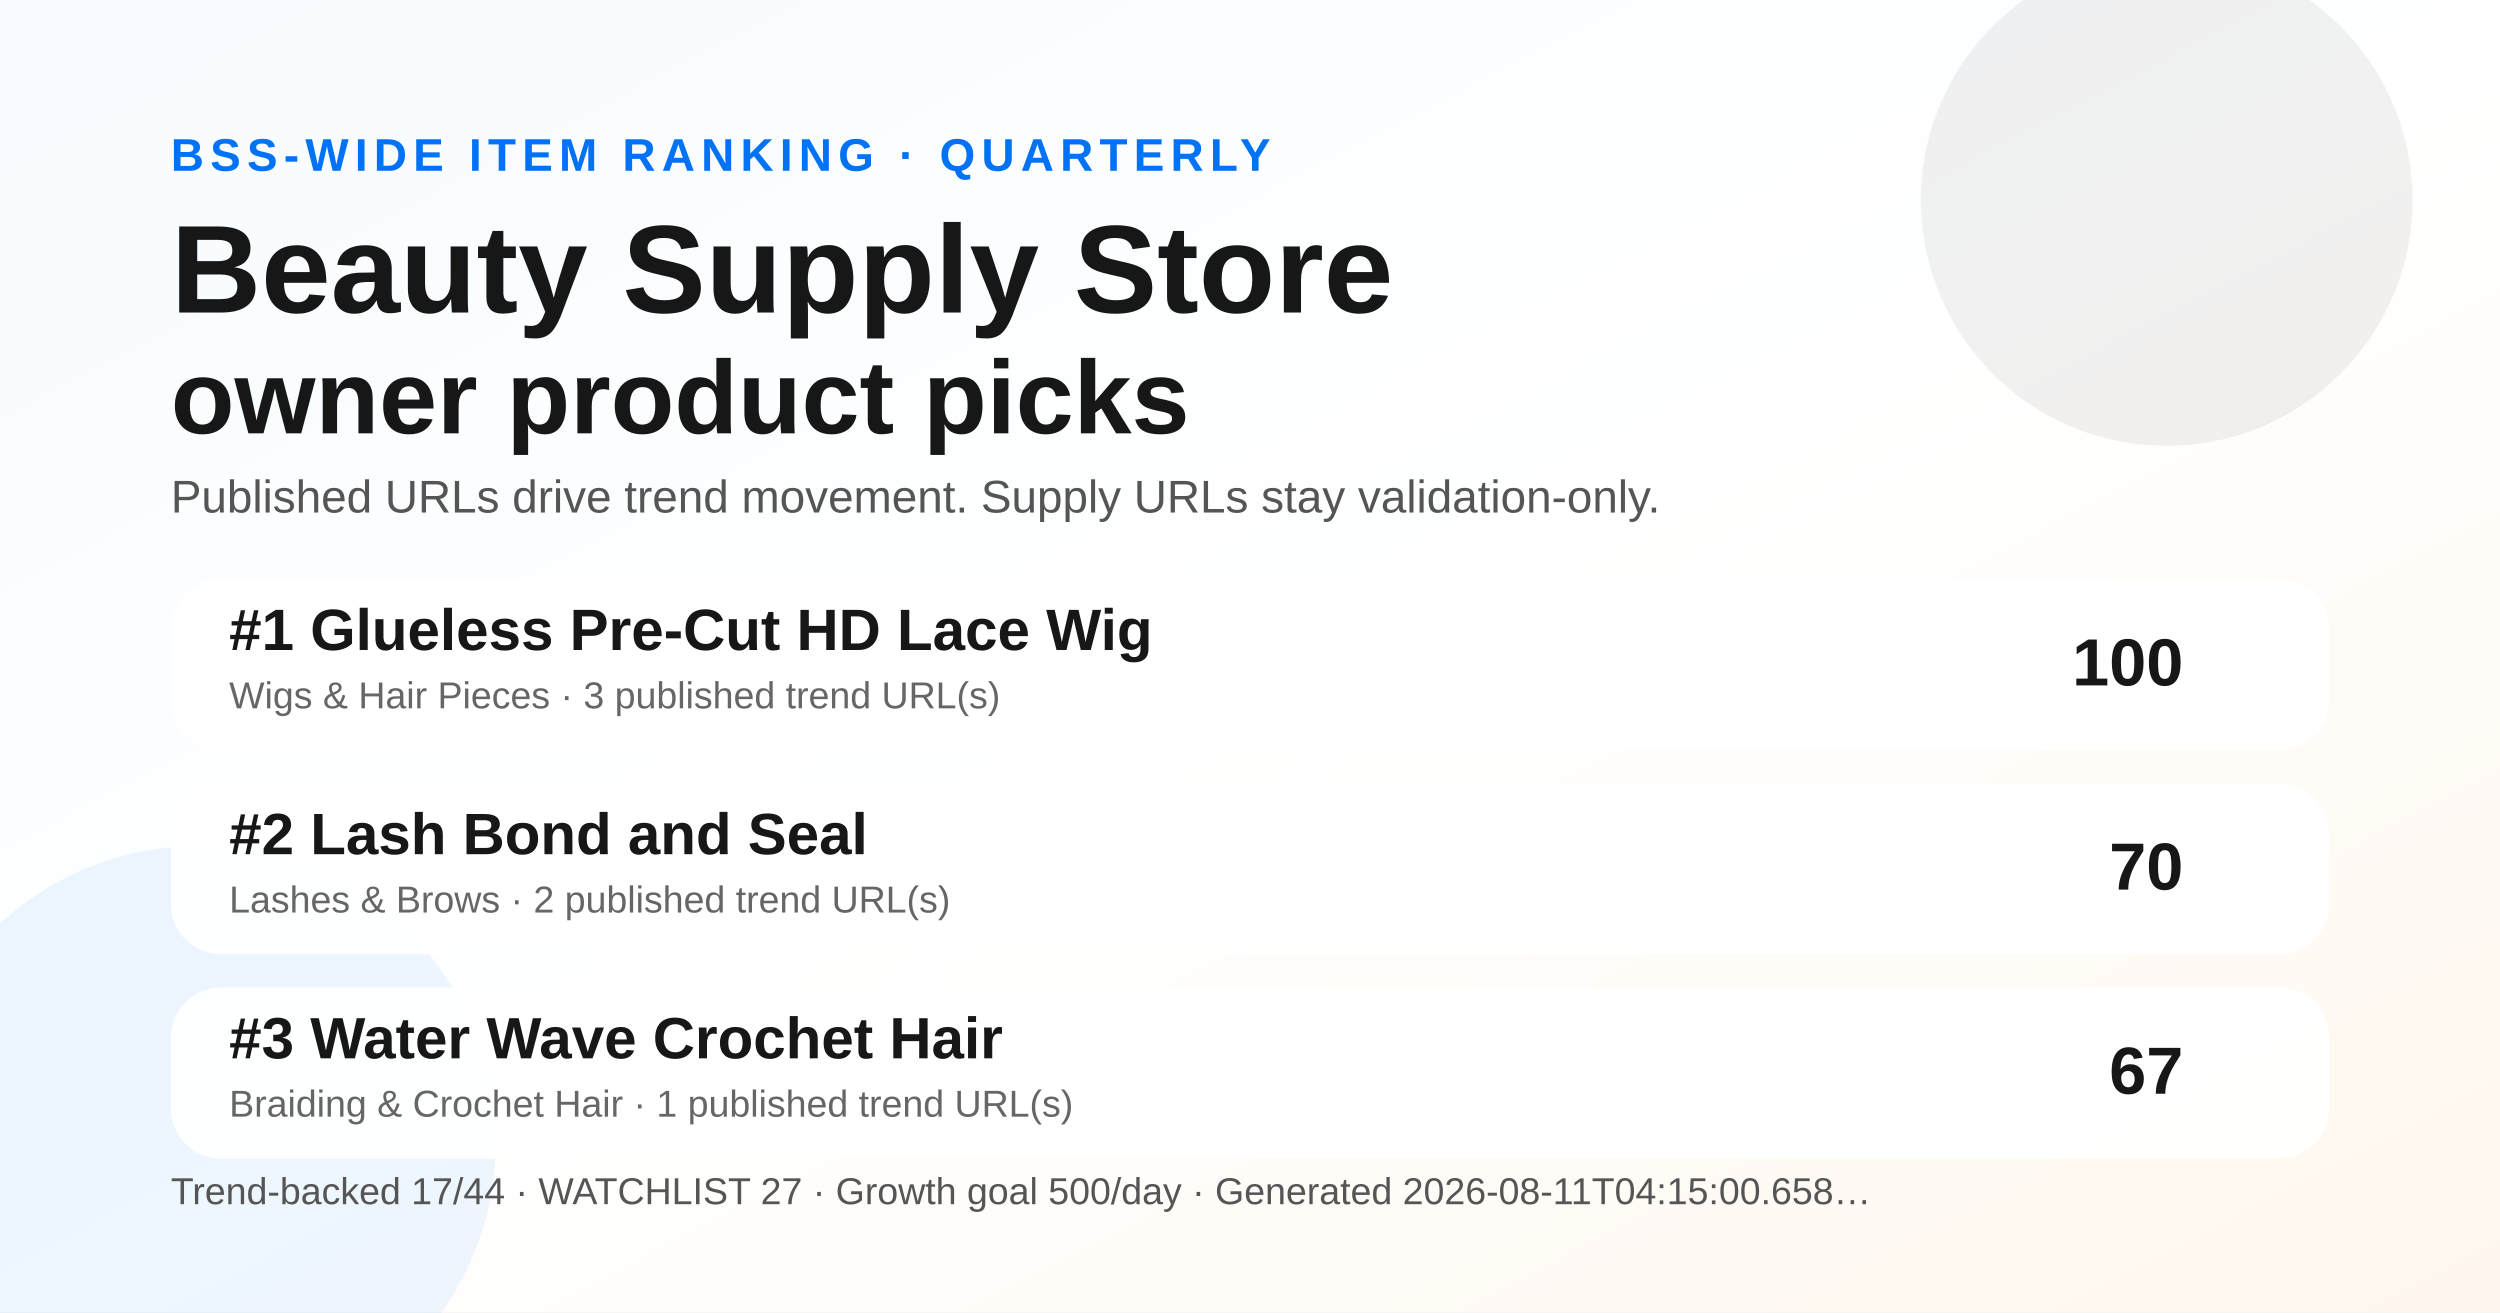
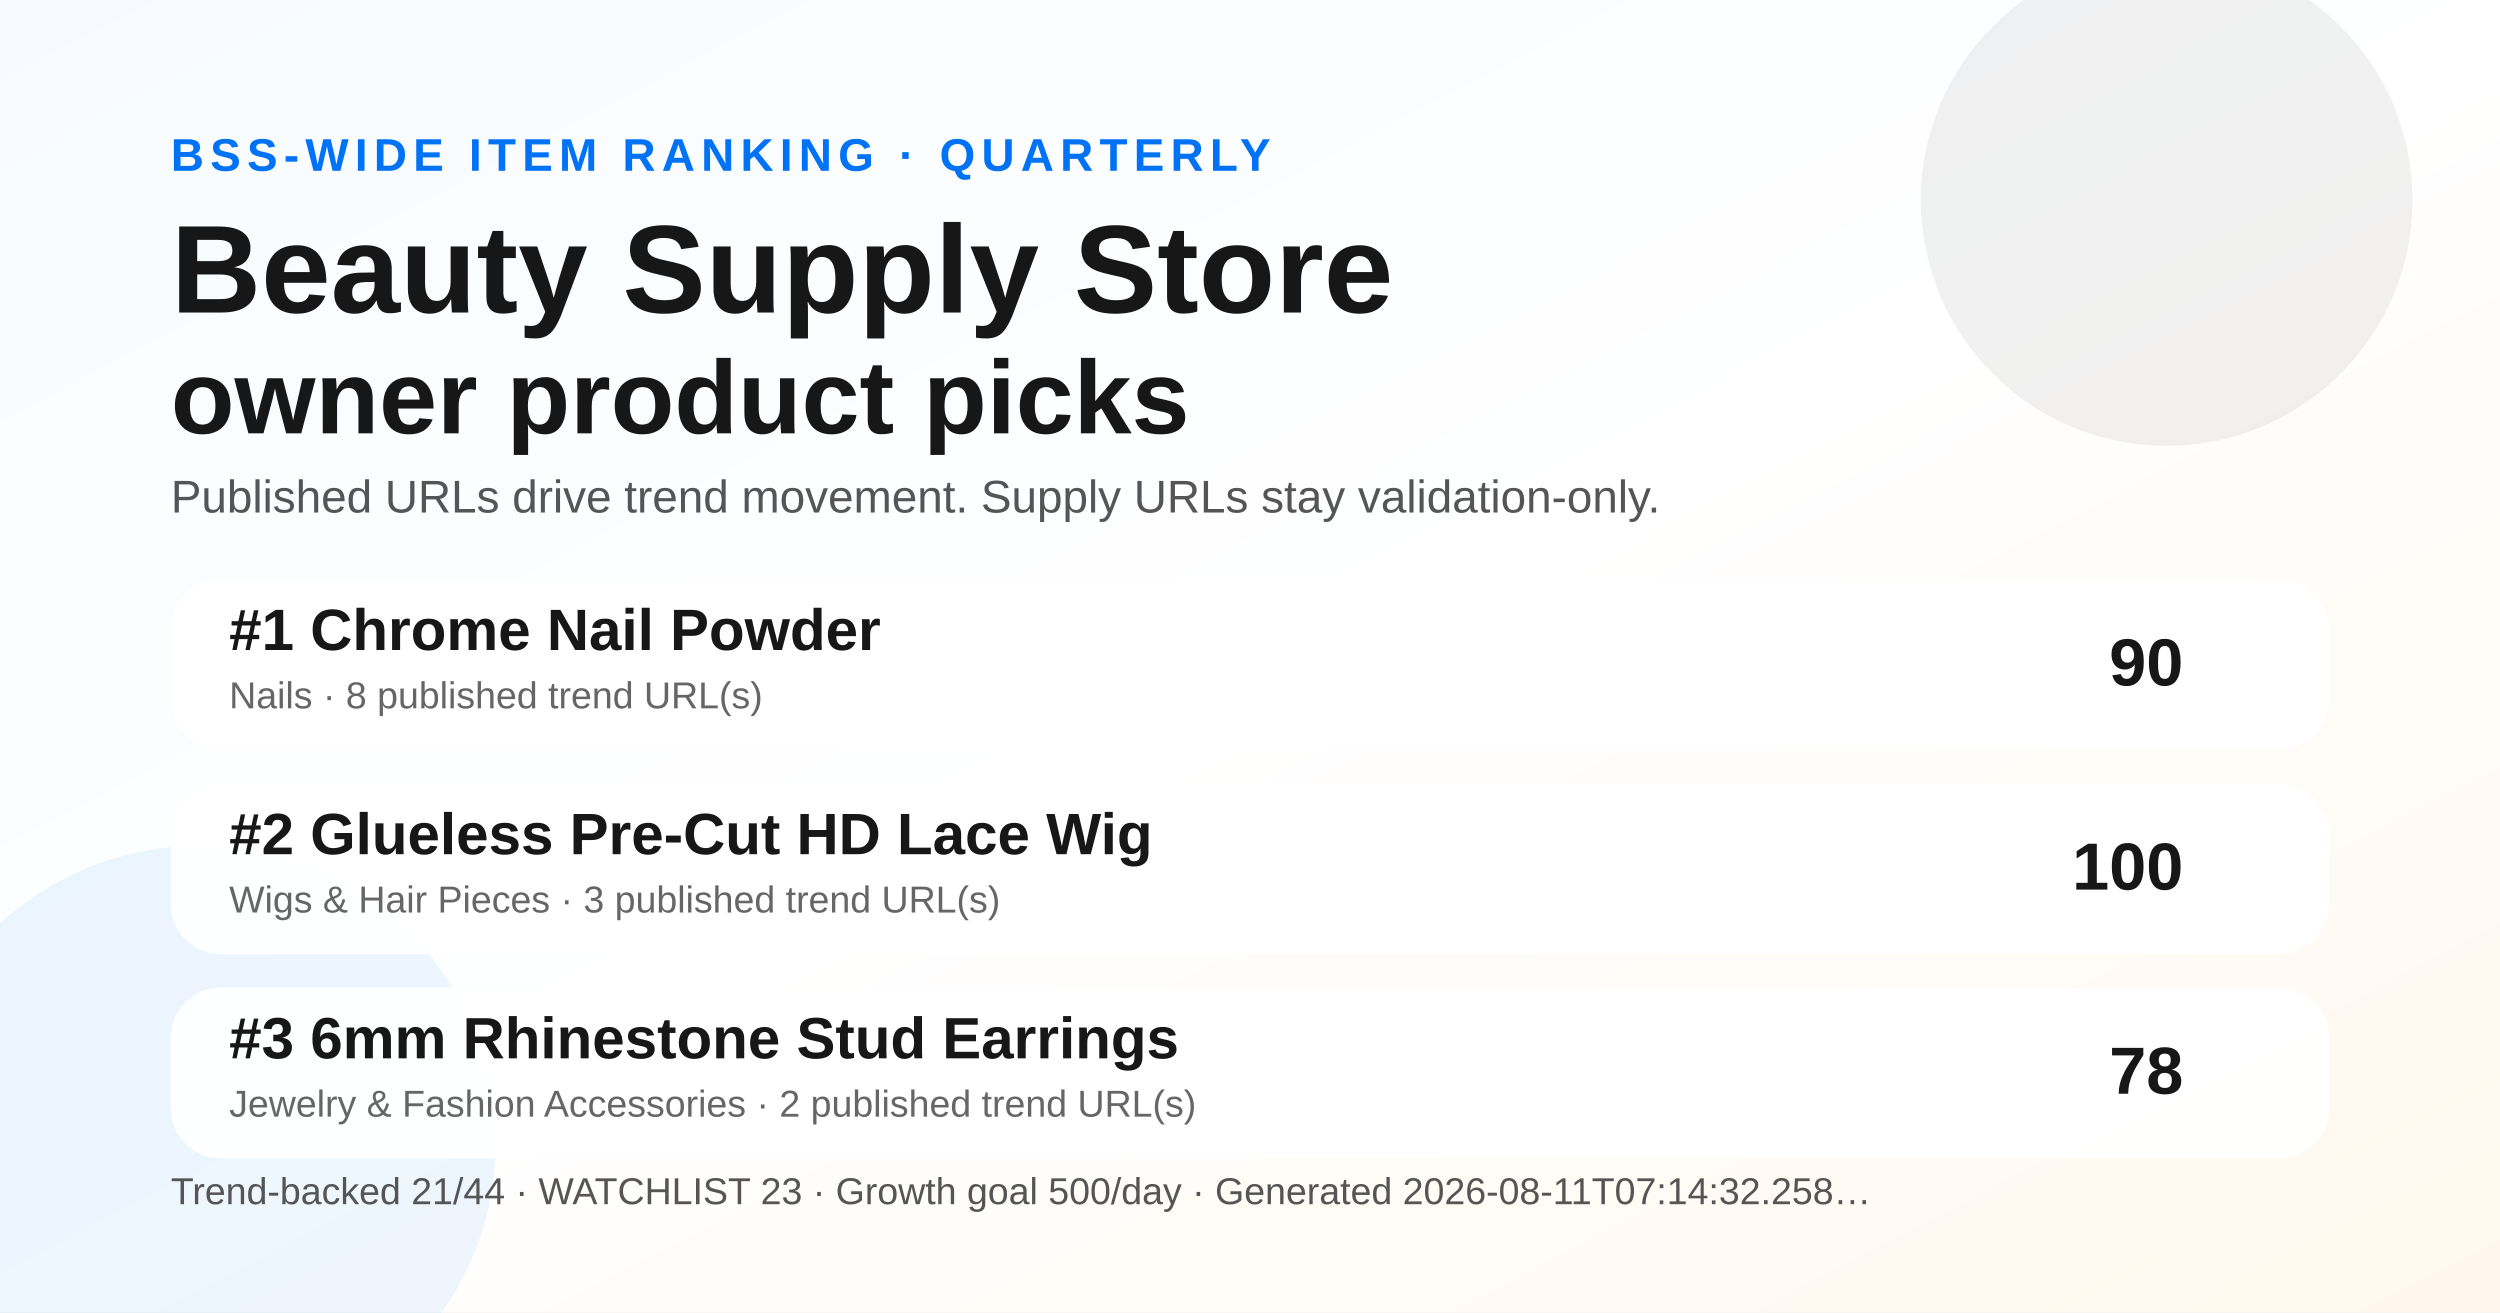
<svg xmlns="http://www.w3.org/2000/svg" width="1200" height="630" viewBox="0 0 1200 630" role="img" aria-label="Quarterly BSS Trend Ranking social preview">
  <defs>
    <linearGradient id="bg" x1="0" y1="0" x2="1" y2="1">
      <stop offset="0" stop-color="#f7fbff" />
      <stop offset="0.52" stop-color="#ffffff" />
      <stop offset="1" stop-color="#fff7ed" />
    </linearGradient>
  </defs>
  <rect width="1200" height="630" fill="url(#bg)" />
  <circle cx="1040" cy="96" r="118" fill="#171717" opacity="0.06" />
  <circle cx="96" cy="548" r="142" fill="#0072f5" opacity="0.07" />
  <text x="82" y="82" font-family="Arial, Helvetica, sans-serif" font-size="22" font-weight="700" fill="#0072f5" letter-spacing="3">BSS-WIDE ITEM RANKING · QUARTERLY</text>
  <text x="82" y="150" font-family="Arial, Helvetica, sans-serif" font-size="60" font-weight="800" fill="#171717">Beauty Supply Store</text>
  <text x="82" y="208" font-family="Arial, Helvetica, sans-serif" font-size="50" font-weight="800" fill="#171717">owner product picks</text>
  <text x="82" y="246" font-family="Arial, Helvetica, sans-serif" font-size="22" fill="#555555">Published URLs drive trend movement. Supply URLs stay validation-only.</text>
  <g transform="translate(82 278)">
    <rect width="1036" height="82" rx="24" fill="#ffffff" opacity="0.96" />
-     <text x="28" y="34" font-family="Arial, Helvetica, sans-serif" font-size="28" font-weight="700" fill="#171717">#1 Glueless Pre-Cut HD Lace Wig</text>
+     <text x="28" y="34" font-family="Arial, Helvetica, sans-serif" font-size="28" font-weight="700" fill="#171717">#1 Chrome Nail Powder</text>
+     <text x="28" y="62" font-family="Arial, Helvetica, sans-serif" font-size="18" fill="#666666">Nails · 8 published trend URL(s)</text>
+     <text x="966" y="51" text-anchor="end" font-family="Arial, Helvetica, sans-serif" font-size="32" font-weight="700" fill="#171717">90</text>
+   </g>
+   <g transform="translate(82 376)">
+     <rect width="1036" height="82" rx="24" fill="#ffffff" opacity="0.96" />
+     <text x="28" y="34" font-family="Arial, Helvetica, sans-serif" font-size="28" font-weight="700" fill="#171717">#2 Glueless Pre-Cut HD Lace Wig</text>
    <text x="28" y="62" font-family="Arial, Helvetica, sans-serif" font-size="18" fill="#666666">Wigs &amp; Hair Pieces · 3 published trend URL(s)</text>
    <text x="966" y="51" text-anchor="end" font-family="Arial, Helvetica, sans-serif" font-size="32" font-weight="700" fill="#171717">100</text>
  </g>
-   <g transform="translate(82 376)">
-     <rect width="1036" height="82" rx="24" fill="#ffffff" opacity="0.96" />
-     <text x="28" y="34" font-family="Arial, Helvetica, sans-serif" font-size="28" font-weight="700" fill="#171717">#2 Lash Bond and Seal</text>
-     <text x="28" y="62" font-family="Arial, Helvetica, sans-serif" font-size="18" fill="#666666">Lashes &amp; Brows · 2 published trend URL(s)</text>
-     <text x="966" y="51" text-anchor="end" font-family="Arial, Helvetica, sans-serif" font-size="32" font-weight="700" fill="#171717">70</text>
-   </g>
  <g transform="translate(82 474)">
    <rect width="1036" height="82" rx="24" fill="#ffffff" opacity="0.96" />
-     <text x="28" y="34" font-family="Arial, Helvetica, sans-serif" font-size="28" font-weight="700" fill="#171717">#3 Water Wave Crochet Hair</text>
-     <text x="28" y="62" font-family="Arial, Helvetica, sans-serif" font-size="18" fill="#666666">Braiding &amp; Crochet Hair · 1 published trend URL(s)</text>
-     <text x="966" y="51" text-anchor="end" font-family="Arial, Helvetica, sans-serif" font-size="32" font-weight="700" fill="#171717">67</text>
+     <text x="28" y="34" font-family="Arial, Helvetica, sans-serif" font-size="28" font-weight="700" fill="#171717">#3 6mm Rhinestone Stud Earrings</text>
+     <text x="28" y="62" font-family="Arial, Helvetica, sans-serif" font-size="18" fill="#666666">Jewelry &amp; Fashion Accessories · 2 published trend URL(s)</text>
+     <text x="966" y="51" text-anchor="end" font-family="Arial, Helvetica, sans-serif" font-size="32" font-weight="700" fill="#171717">78</text>
  </g>
  <g transform="translate(82 578)">
-     <text font-family="Arial, Helvetica, sans-serif" font-size="18" fill="#555555">Trend-backed 17/44 · WATCHLIST 27 · Growth goal 500/day · Generated 2026-08-11T04:15:00.658…</text>
+     <text font-family="Arial, Helvetica, sans-serif" font-size="18" fill="#555555">Trend-backed 21/44 · WATCHLIST 23 · Growth goal 500/day · Generated 2026-08-11T07:14:32.258…</text>
  </g>
</svg>
